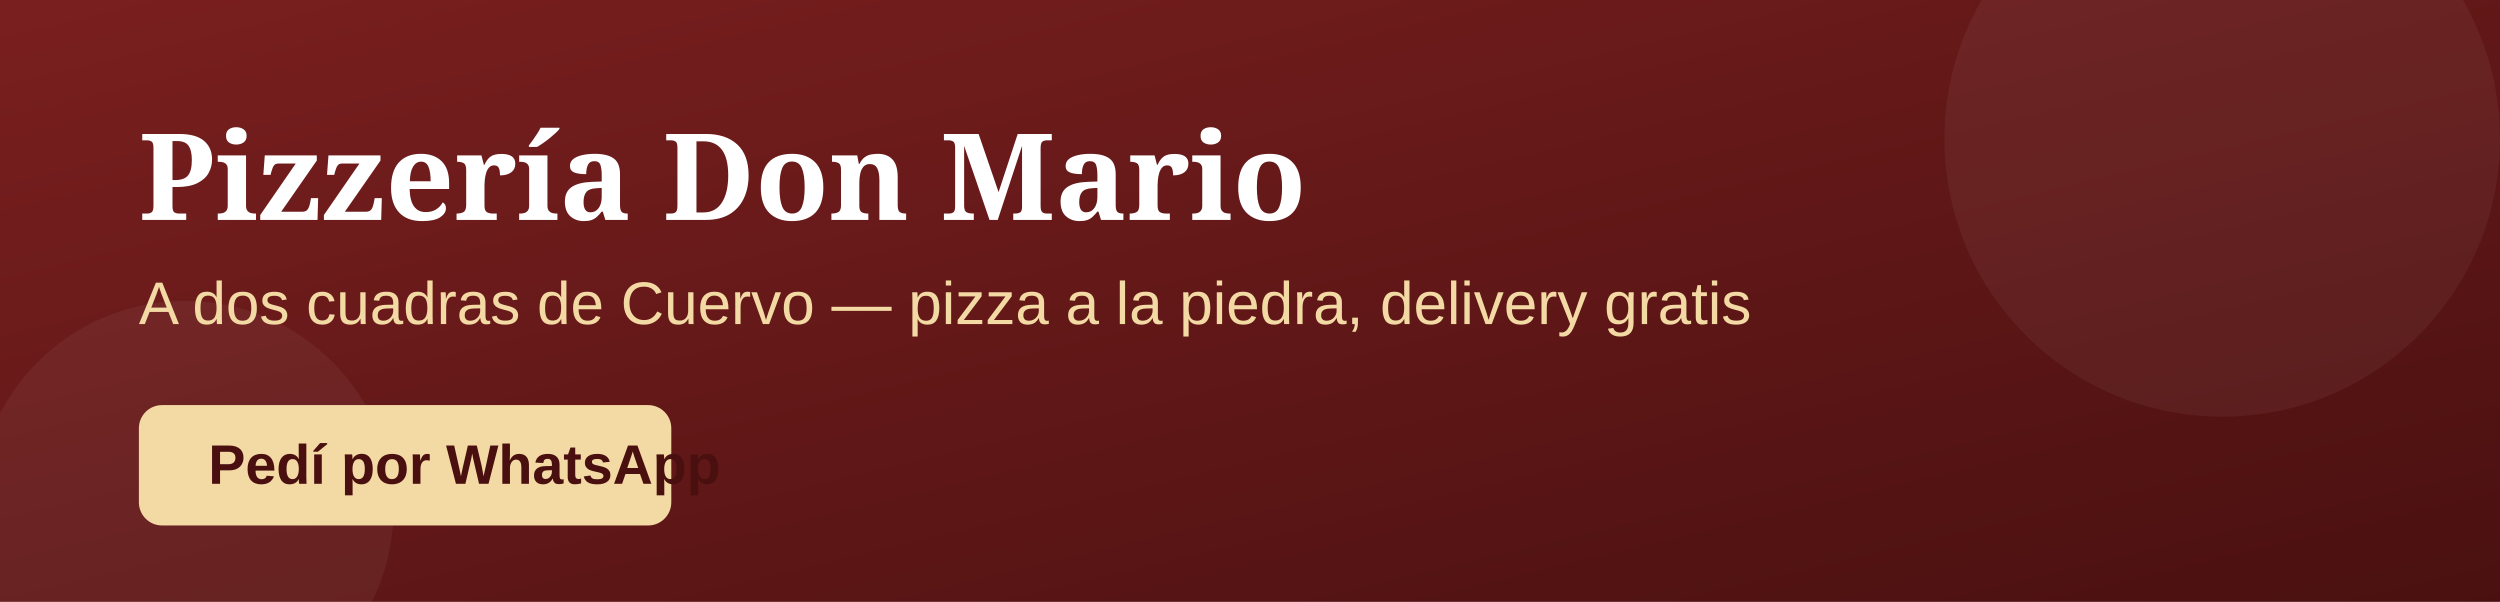
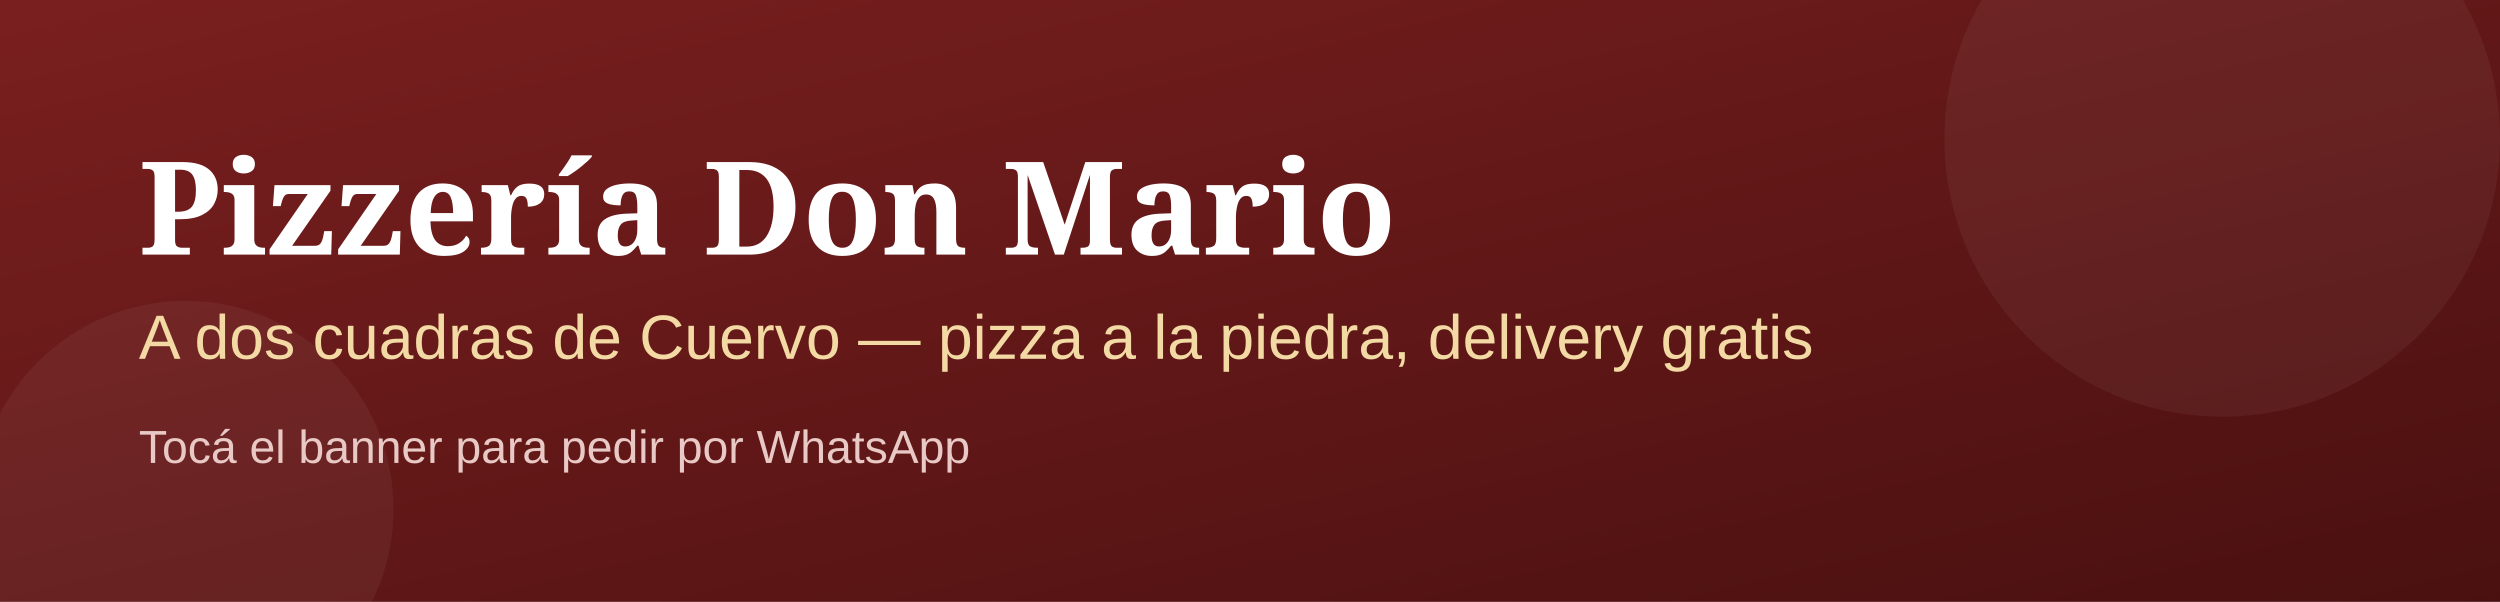
<svg xmlns="http://www.w3.org/2000/svg" viewBox="0 0 1080 260" width="1080" height="260">
  <defs>
    <linearGradient id="bg" x1="0" y1="0" x2="1" y2="1">
      <stop offset="0%" stop-color="#7a1f1f" />
      <stop offset="100%" stop-color="#4a1010" />
    </linearGradient>
  </defs>
  <rect width="1080" height="260" fill="url(#bg)" />
  <circle cx="960" cy="60" r="120" fill="#ffffff" opacity="0.05" />
  <circle cx="80" cy="220" r="90" fill="#ffffff" opacity="0.05" />
-   <text x="60" y="95" font-family="Georgia, serif" font-size="52" font-weight="bold" fill="#ffffff">Pizzería Don Mario</text>
-   <text x="60" y="140" font-family="Arial, sans-serif" font-size="26" fill="#f3d9a4">A dos cuadras de Cuervo — pizza a la piedra, delivery gratis</text>
-   <rect x="60" y="175" width="230" height="52" rx="10" fill="#f3d9a4" />
-   <text x="90" y="209" font-family="Arial, sans-serif" font-size="24" font-weight="bold" fill="#4a1010">Pedí por WhatsApp</text>
+   <text x="60" y="110" font-family="Georgia, serif" font-size="56" font-weight="bold" fill="#ffffff">Pizzería Don Mario</text>
+   <text x="60" y="155" font-family="Arial, sans-serif" font-size="27" fill="#f3d9a4">A dos cuadras de Cuervo — pizza a la piedra, delivery gratis</text>
+   <text x="60" y="200" font-family="Arial, sans-serif" font-size="20" fill="#e8c9c5">Tocá el banner para pedir por WhatsApp</text>
</svg>
